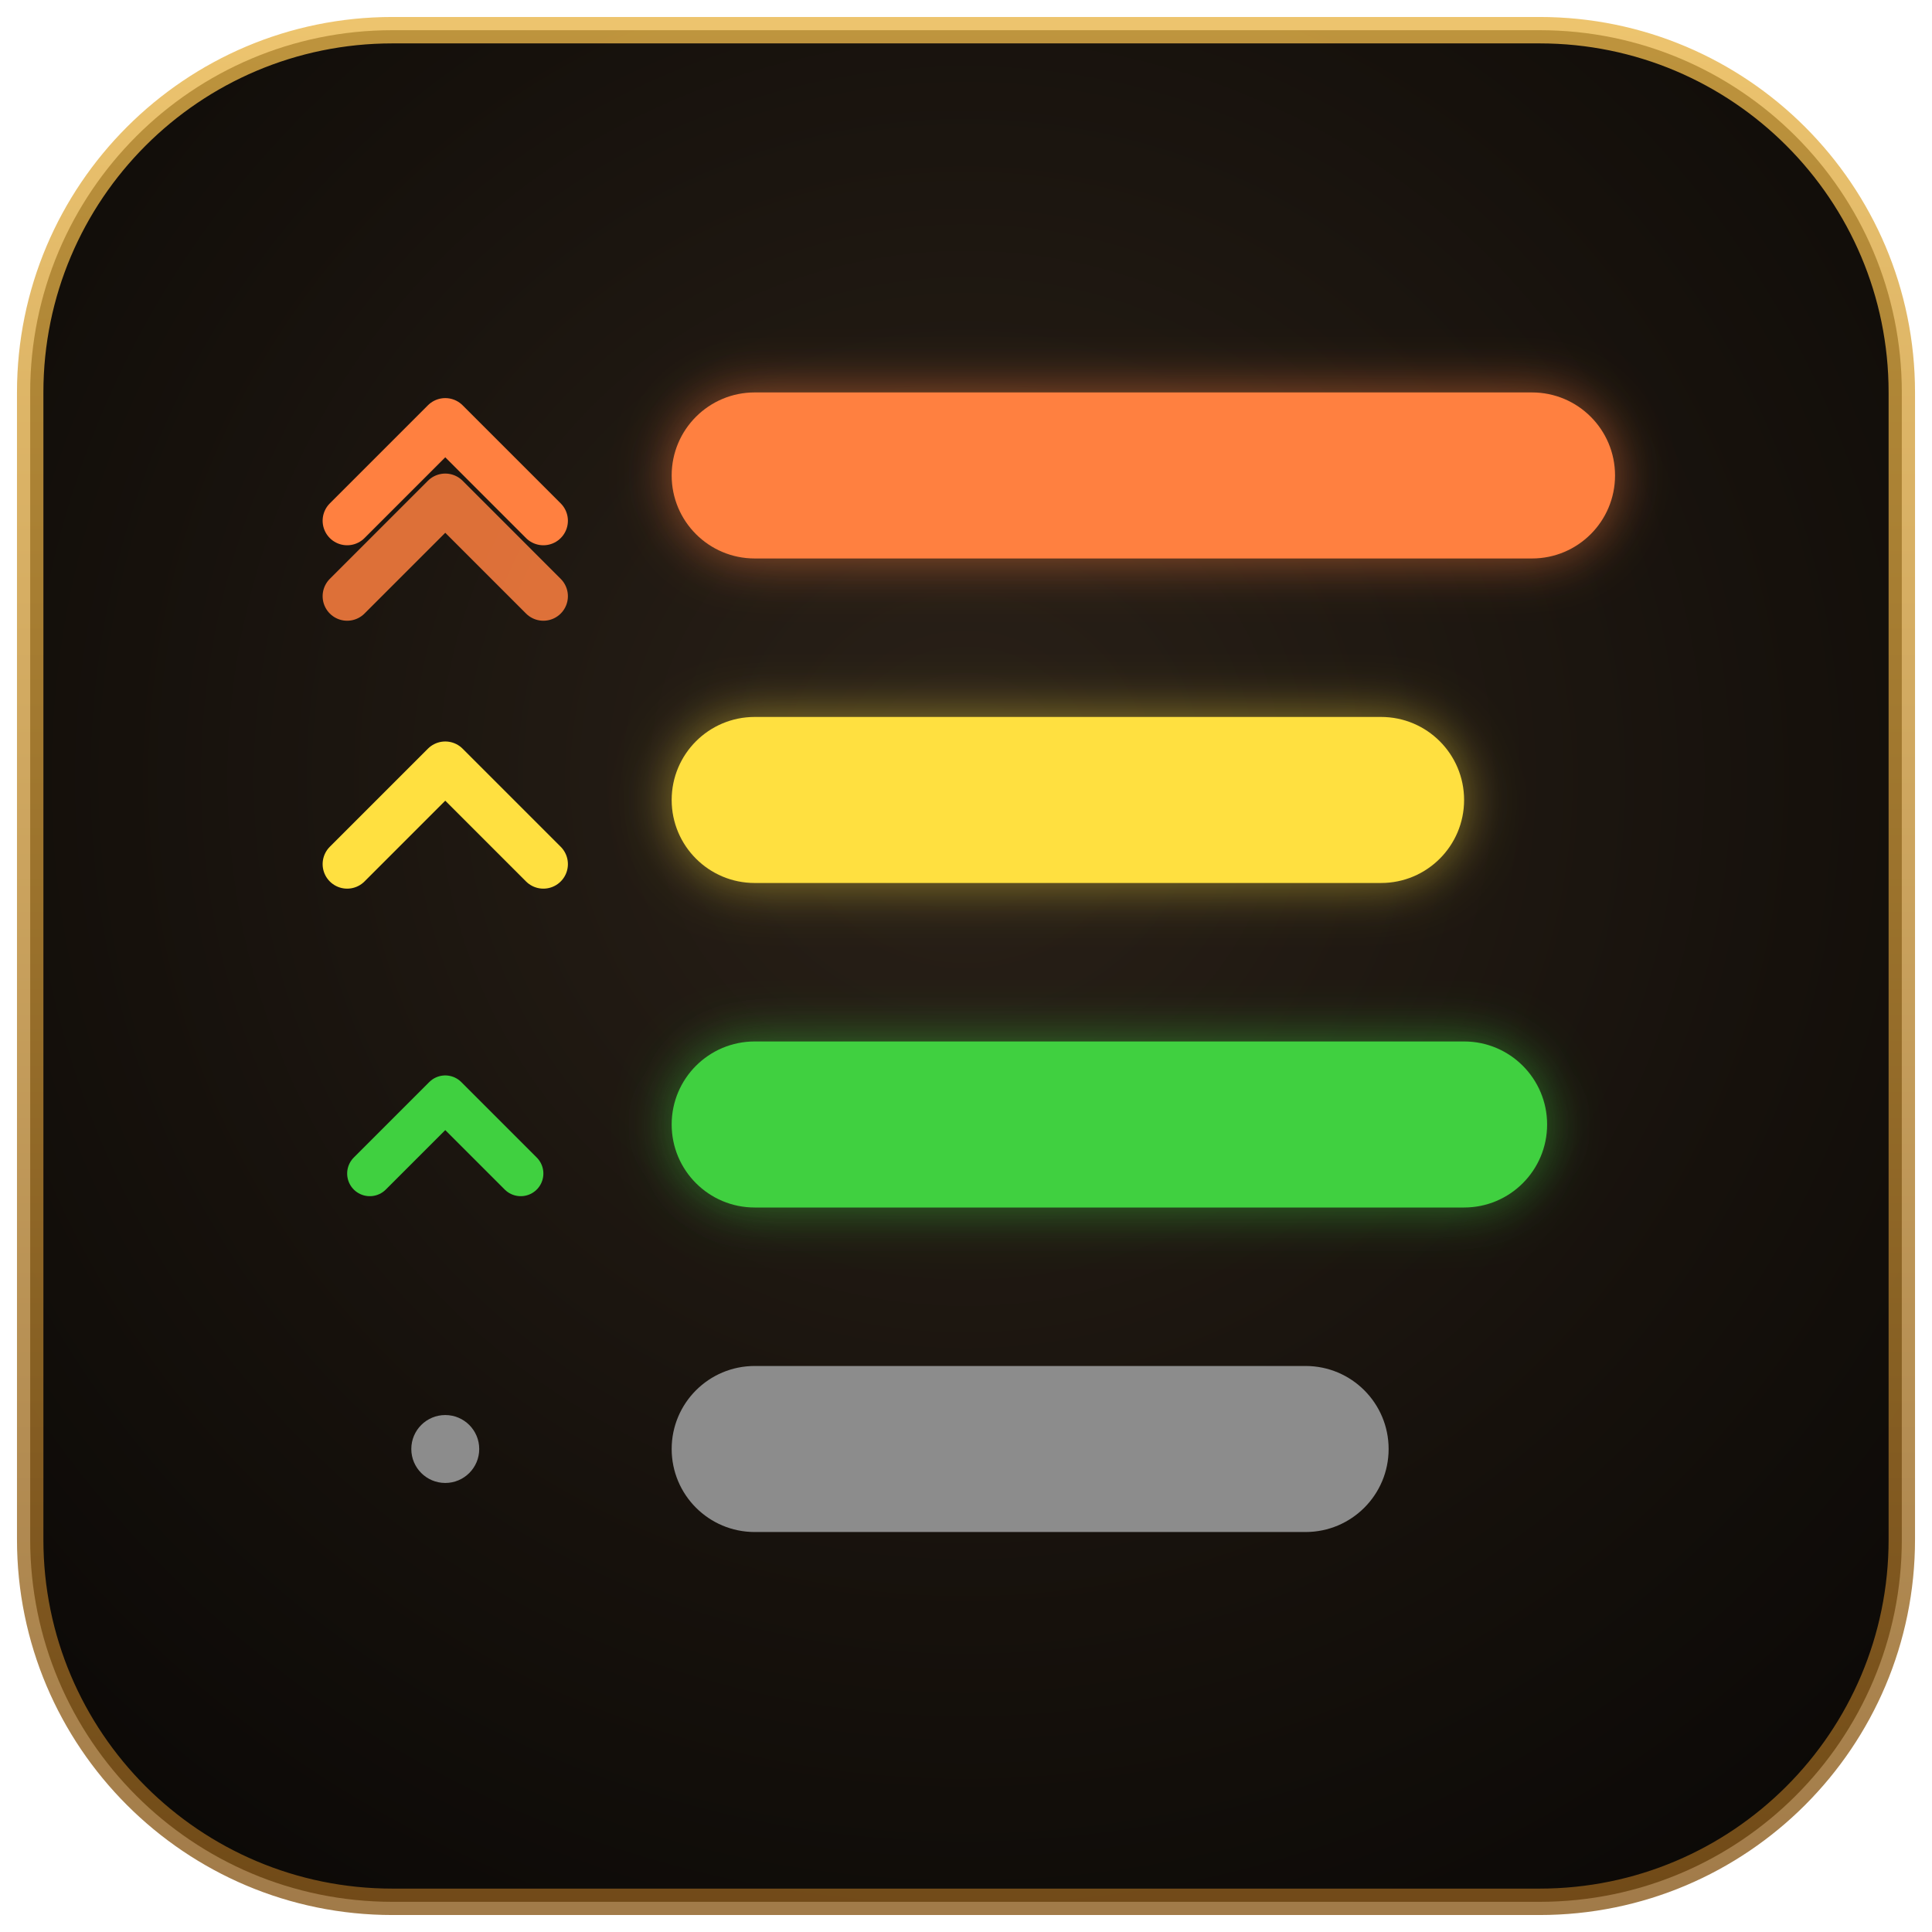
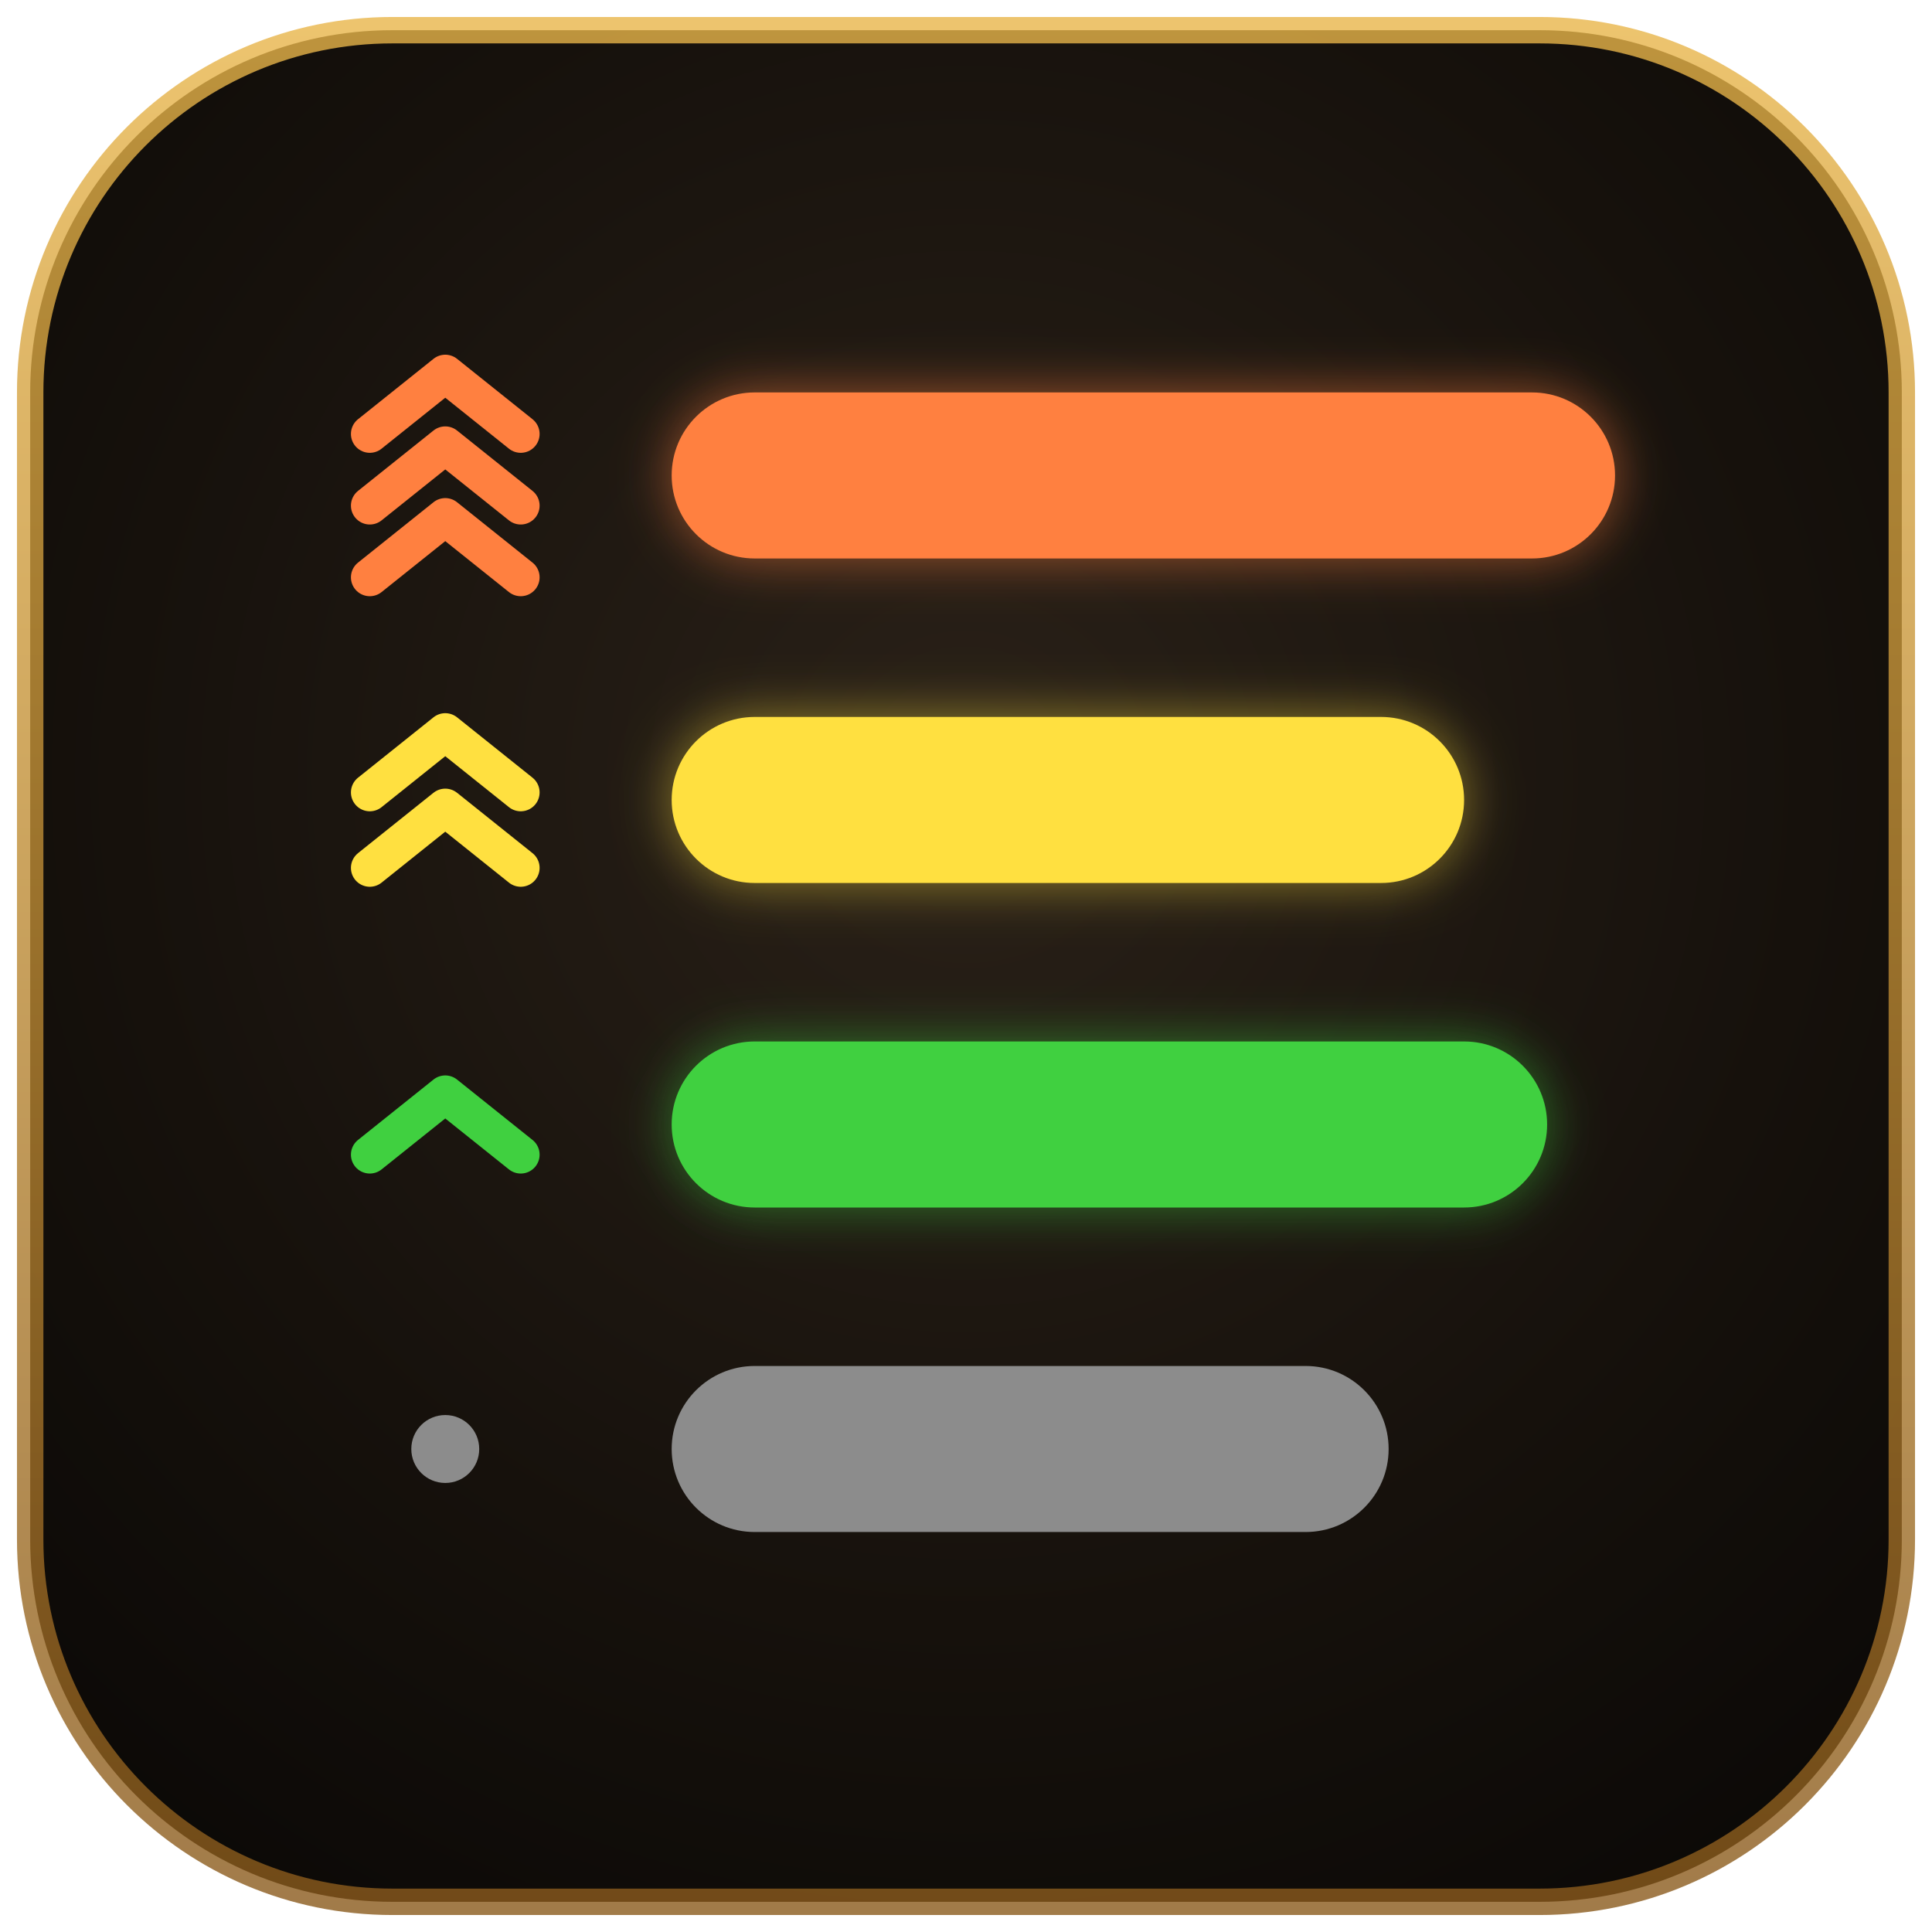
<svg xmlns="http://www.w3.org/2000/svg" width="512" height="512" viewBox="0 0 512 512">
  <defs>
    <radialGradient id="bg" cx="50%" cy="40%" r="75%">
      <stop offset="0" stop-color="#2a2118" />
      <stop offset="0.6" stop-color="#16110c" />
      <stop offset="1" stop-color="#0a0806" />
    </radialGradient>
    <linearGradient id="rim" x1="0" y1="0" x2="0" y2="1">
      <stop offset="0" stop-color="#e8b54a" />
      <stop offset="1" stop-color="#8a5a1c" />
    </linearGradient>
    <filter id="glow" x="-30%" y="-80%" width="160%" height="260%">
      <feGaussianBlur stdDeviation="7" />
    </filter>
  </defs>
  <rect x="8" y="8" width="496" height="496" rx="96" fill="url(#bg)" />
  <rect x="8" y="8" width="496" height="496" rx="96" fill="none" stroke="url(#rim)" stroke-opacity="0.8" stroke-width="7" />
  <g>
    <rect x="178" y="104" width="250" height="44" rx="22" fill="#ff8040" opacity="0.55" filter="url(#glow)" />
    <rect x="178" y="104" width="250" height="44" rx="22" fill="#ff8040" />
-     <path d="M92 138 L118 112 L144 138" fill="none" stroke="#ff8040" stroke-width="13" stroke-linecap="round" stroke-linejoin="round" />
-     <path d="M92 158 L118 132 L144 158" fill="none" stroke="#ff8040" stroke-width="13" stroke-linecap="round" stroke-linejoin="round" opacity="0.85" />
+     <path d="M98 115 L118 99 L138 115" fill="none" stroke="#ff8040" stroke-width="10" stroke-linecap="round" stroke-linejoin="round" />
+     <path d="M98 134 L118 118 L138 134" fill="none" stroke="#ff8040" stroke-width="10" stroke-linecap="round" stroke-linejoin="round" />
+     <path d="M98 153 L118 137 L138 153" fill="none" stroke="#ff8040" stroke-width="10" stroke-linecap="round" stroke-linejoin="round" />
  </g>
  <g>
    <rect x="178" y="190" width="210" height="44" rx="22" fill="#ffe040" opacity="0.5" filter="url(#glow)" />
    <rect x="178" y="190" width="210" height="44" rx="22" fill="#ffe040" />
-     <path d="M92 229 L118 203 L144 229" fill="none" stroke="#ffe040" stroke-width="13" stroke-linecap="round" stroke-linejoin="round" />
+     <path d="M98 210 L118 194 L138 210" fill="none" stroke="#ffe040" stroke-width="10" stroke-linecap="round" stroke-linejoin="round" />
+     <path d="M98 230 L118 214 L138 230" fill="none" stroke="#ffe040" stroke-width="10" stroke-linecap="round" stroke-linejoin="round" />
  </g>
  <g>
    <rect x="178" y="276" width="232" height="44" rx="22" fill="#40d040" opacity="0.5" filter="url(#glow)" />
    <rect x="178" y="276" width="232" height="44" rx="22" fill="#40d040" />
-     <path d="M98 311 L118 291 L138 311" fill="none" stroke="#40d040" stroke-width="12" stroke-linecap="round" stroke-linejoin="round" />
+     <path d="M98 306 L118 290 L138 306" fill="none" stroke="#40d040" stroke-width="10" stroke-linecap="round" stroke-linejoin="round" />
  </g>
  <g>
    <rect x="178" y="362" width="190" height="44" rx="22" fill="#8c8c8c" />
    <circle cx="118" cy="384" r="9" fill="#8c8c8c" />
  </g>
</svg>
